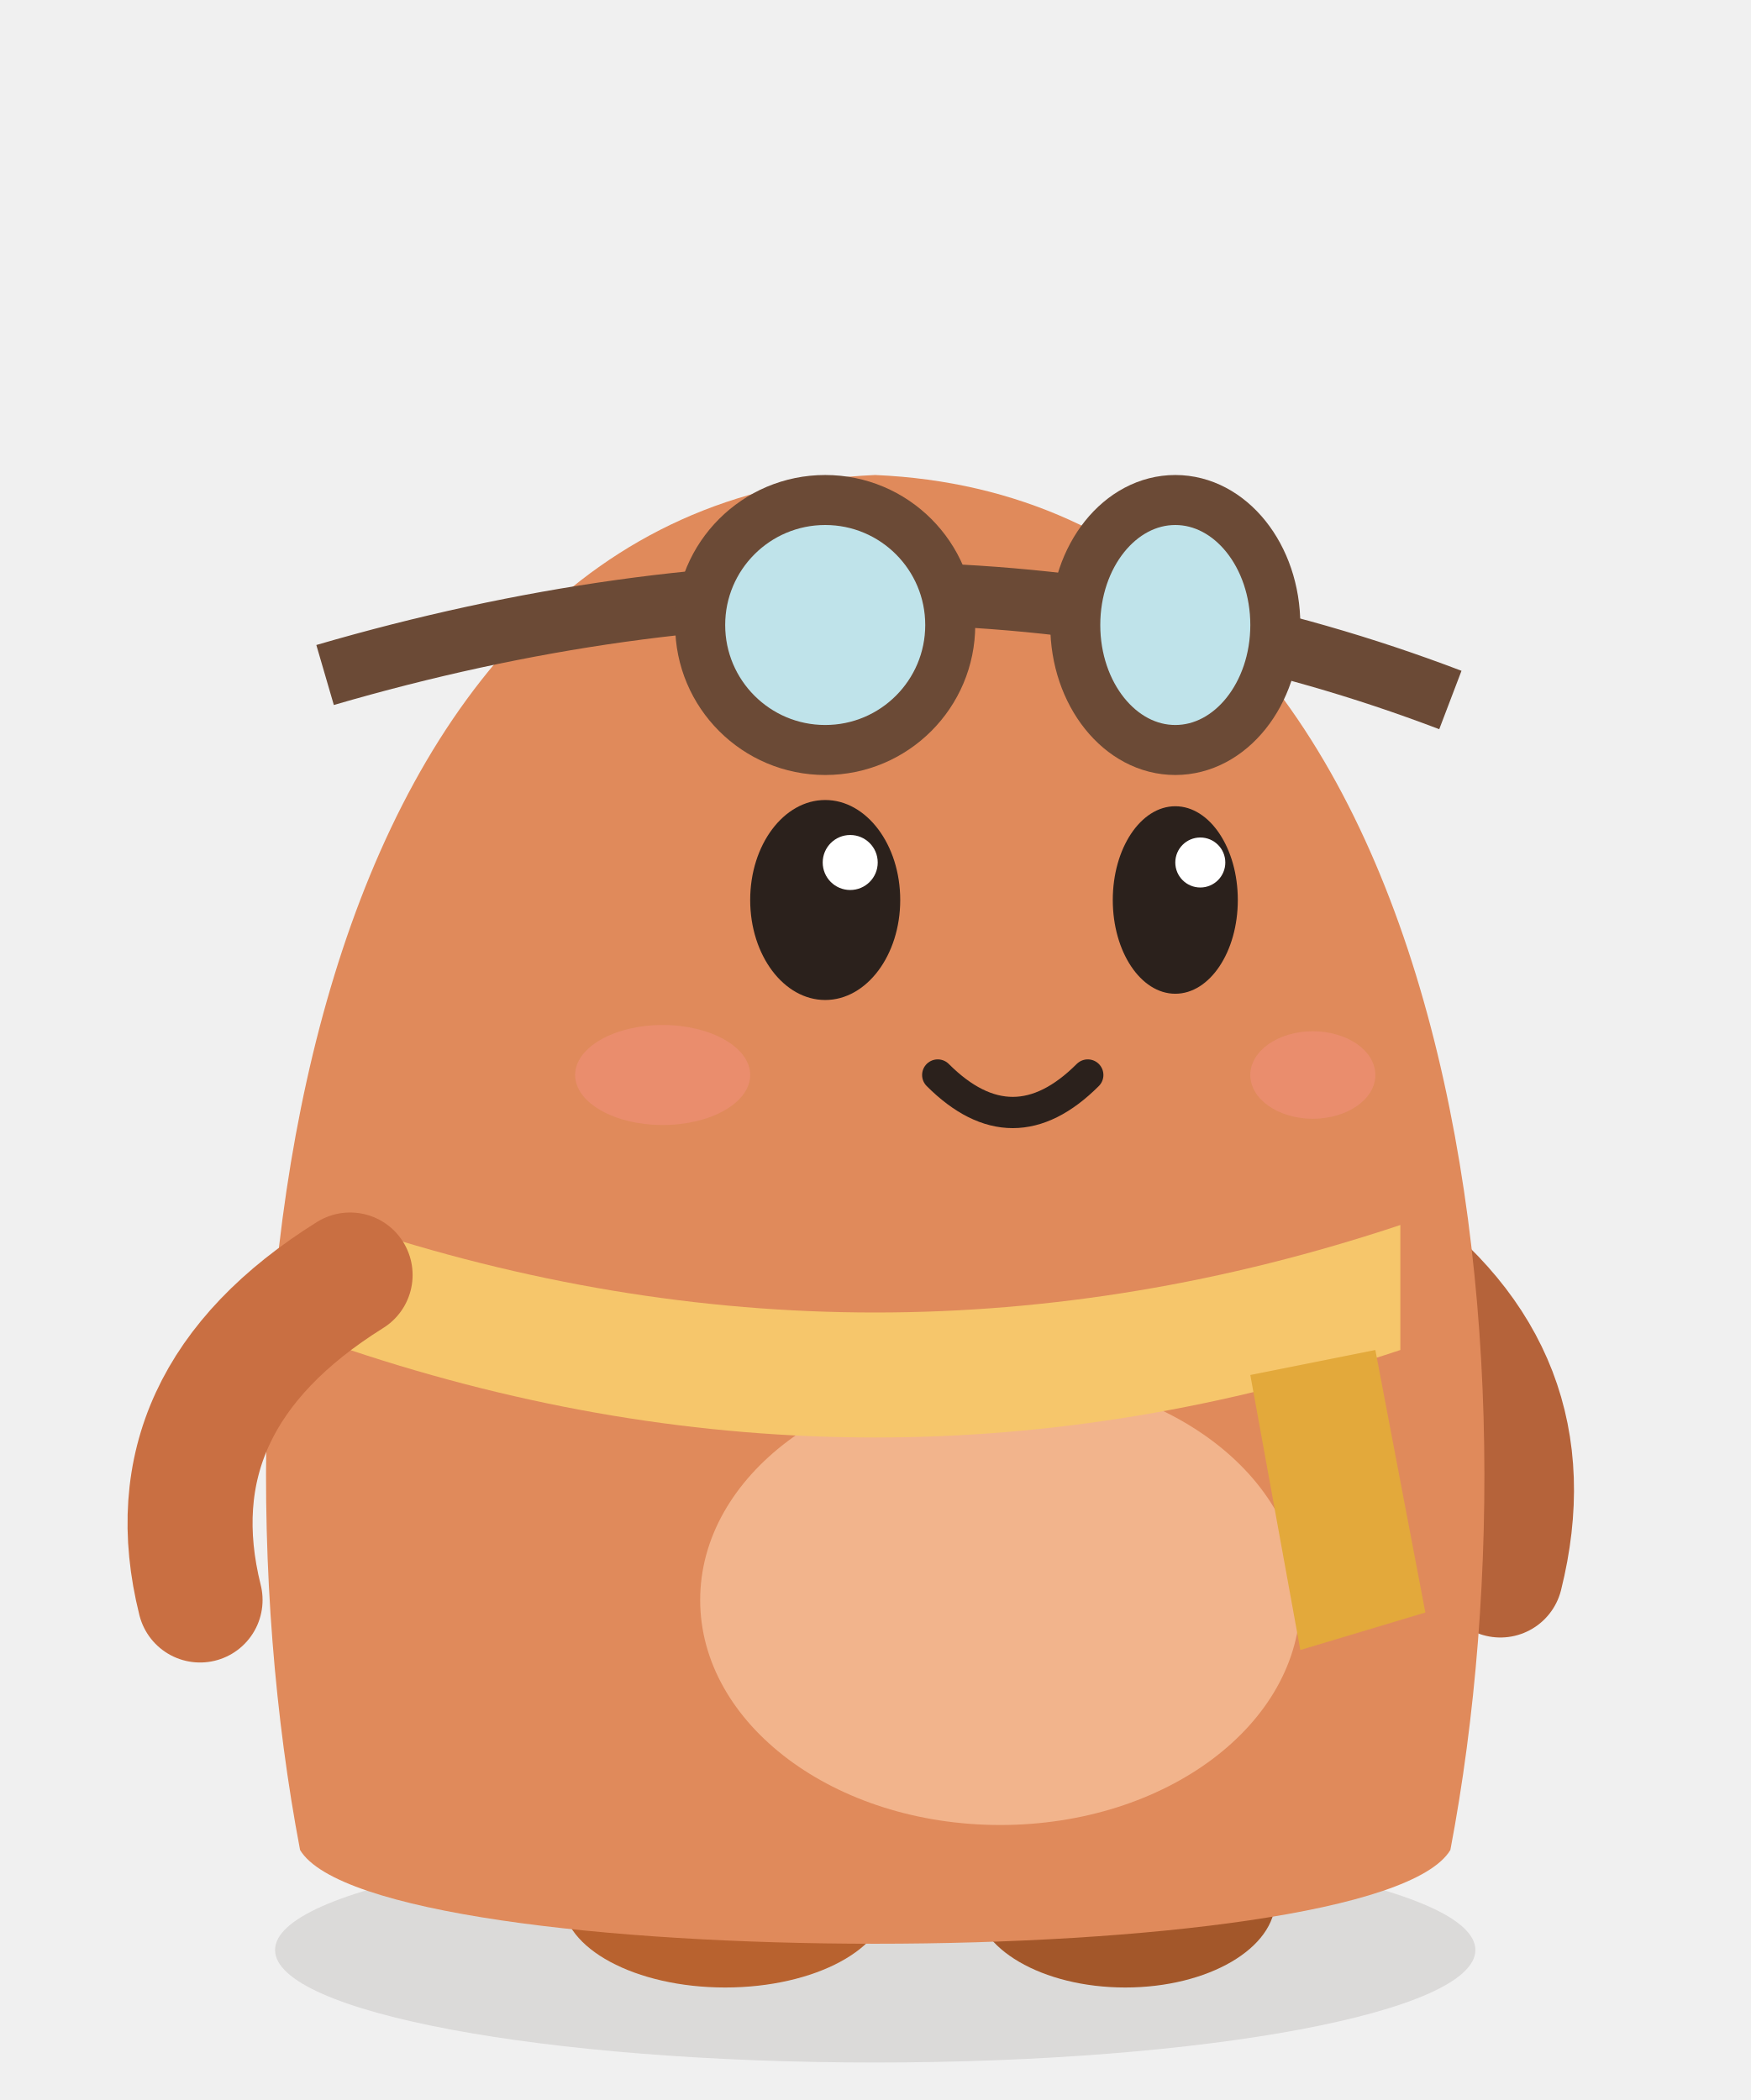
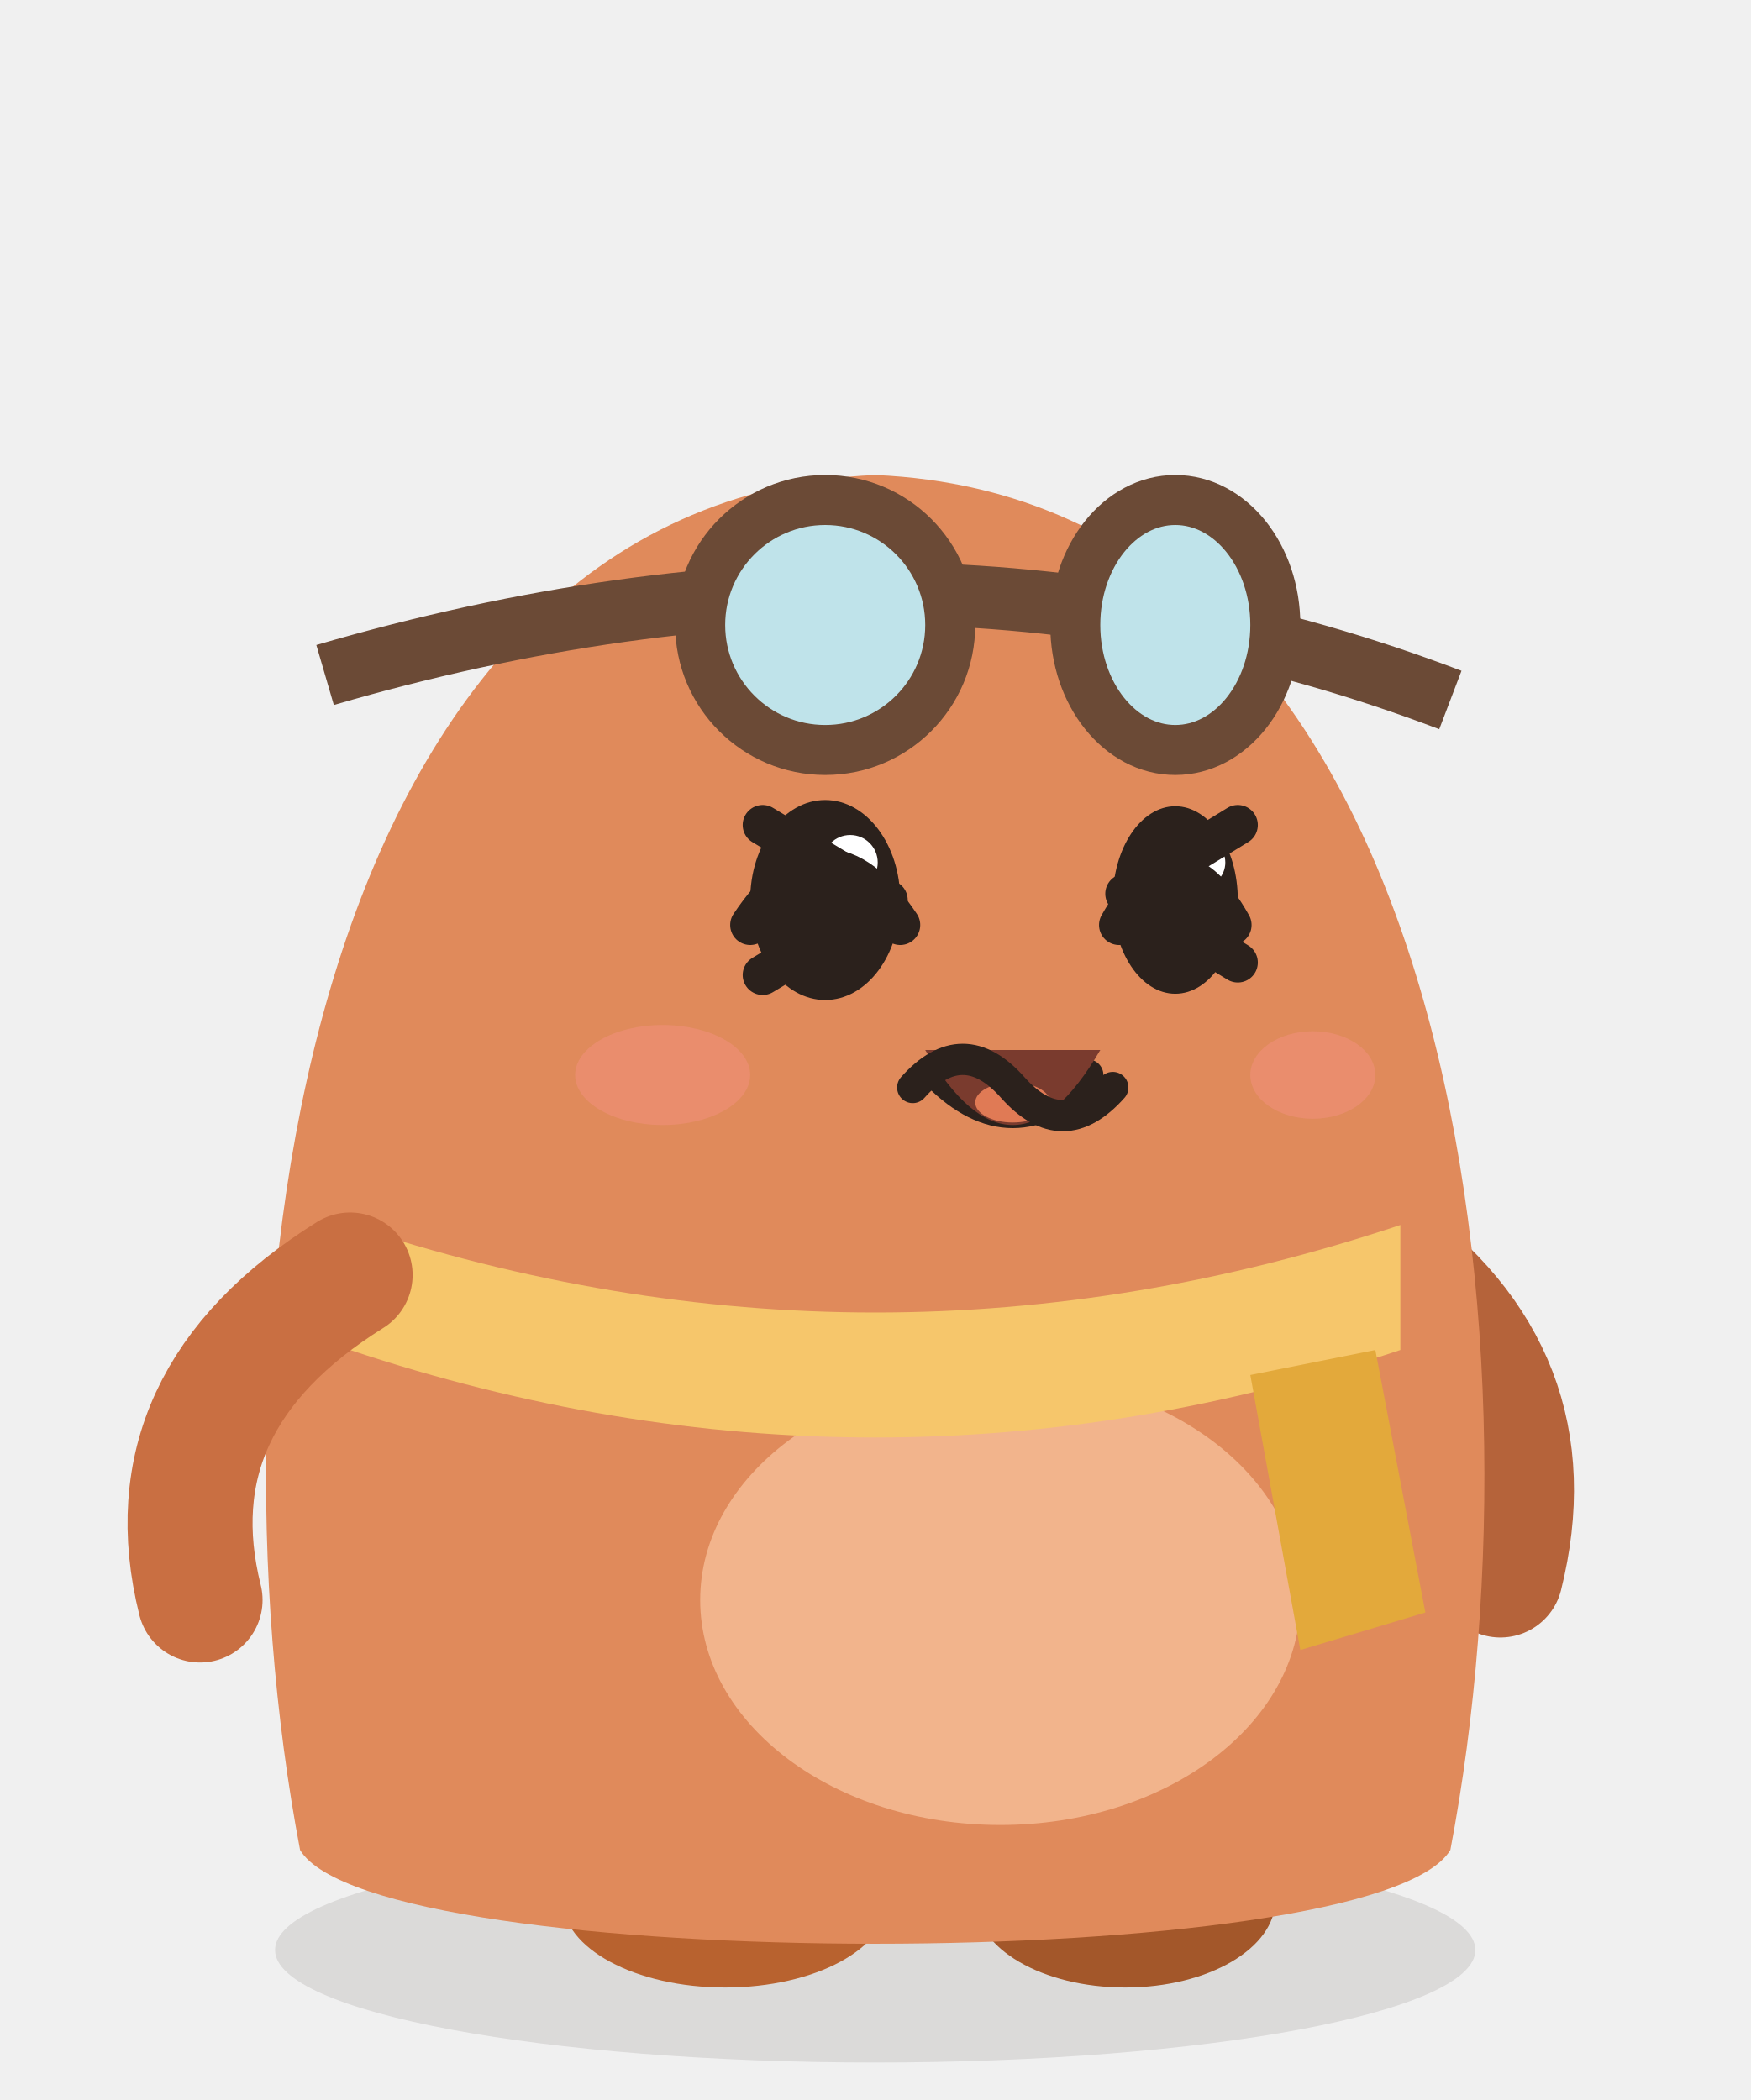
<svg xmlns="http://www.w3.org/2000/svg" viewBox="-70 -152 140 168" width="280" height="336">
  <g id="shadow">
    <ellipse cx="0" cy="4" rx="48" ry="9" fill="#3B2F2A" opacity="0.12" />
  </g>
  <g id="foot-near" data-pivot="-12 0">
    <ellipse cx="-12" cy="0" rx="13" ry="7" fill="#B8622F" />
  </g>
  <g id="foot-far" data-pivot="20 0">
    <ellipse cx="20" cy="0" rx="12" ry="7" fill="#A3572A" />
  </g>
  <g id="arm-far" data-pivot="40 -52">
    <path d="M40 -52 q14 10 10 26" fill="none" stroke="#B5633A" stroke-width="10" stroke-linecap="round" />
  </g>
  <g id="body">
    <path d="M-46 -4 C-54 -46 -46 -112 0 -114 C46 -112 54 -46 46 -4 C40 6 -40 6 -46 -4 Z" fill="#E08A5B" />
  </g>
  <g id="belly">
    <ellipse cx="10" cy="-24" rx="24" ry="18" fill="#F2B48C" />
  </g>
  <g id="scarf">
    <path d="M-42 -54 Q0 -40 42 -54 L42 -44 Q0 -30 -42 -44 Z" fill="#F6C66B" />
  </g>
  <g id="scarf-tail" data-pivot="30 -42">
    <path d="M30 -42 L34 -20 L44 -23 L40 -44 Z" fill="#E3A93B" />
  </g>
  <g id="eyes" data-pivot="10 -80">
    <ellipse cx="-4" cy="-80" rx="6" ry="8" fill="#2B211C" />
    <ellipse cx="24" cy="-80" rx="5" ry="7.5" fill="#2B211C" />
    <circle cx="-2" cy="-83" r="2.2" fill="#FFFFFF" />
    <circle cx="26" cy="-83" r="2" fill="#FFFFFF" />
  </g>
  <g id="cheeks">
    <ellipse cx="-17" cy="-66" rx="7" ry="4" fill="#F08F7A" opacity="0.6" />
    <ellipse cx="35" cy="-66" rx="5" ry="3.5" fill="#F08F7A" opacity="0.6" />
  </g>
  <g id="mouth">
    <path d="M5 -66 q6 6 12 0" fill="none" stroke="#2B211C" stroke-width="2.5" stroke-linecap="round" />
  </g>
+   <g id="eyes-happy">
+     <path d="M-10 -78 q6 -9 12 0 M19.5 -78 q4.5 -8 9 0" fill="none" stroke="#2B211C" stroke-width="3.2" stroke-linecap="round" />
+   </g>
+   <g id="mouth-open">
+     <path d="M4 -68 q7 12 14 0 Z" fill="#7A3B2E" />
+     <ellipse cx="11" cy="-63.8" rx="3" ry="1.6" fill="#E07A55" />
+   </g>
+   <g id="eyes-squeeze">
+     <path d="M-9 -86 l10 6 l-10 6 M29 -86 l-9 5.5 l9 5.5" fill="none" stroke="#2B211C" stroke-width="3.2" stroke-linecap="round" stroke-linejoin="round" />
+   </g>
+   <g id="mouth-wavy">
+     <path d="M3 -65 q4 -4.5 8 0 q4 4.5 8 0" fill="none" stroke="#2B211C" stroke-width="2.5" stroke-linecap="round" />
+   </g>
  <g id="headwear-goggles">
    <path d="M-44 -98 Q4 -112 46 -96" fill="none" stroke="#6B4A36" stroke-width="5" />
    <circle cx="-4" cy="-102" r="10" fill="#BFE3EA" stroke="#6B4A36" stroke-width="4" />
    <ellipse cx="24" cy="-102" rx="8" ry="10" fill="#BFE3EA" stroke="#6B4A36" stroke-width="4" />
  </g>
  <g id="arm-near" data-pivot="-42 -50">
    <path d="M-42 -50 q-16 10 -12 26" fill="none" stroke="#C96F42" stroke-width="10" stroke-linecap="round" />
  </g>
  <g id="anchors" display="none">
    <circle id="anchor-headwear" cx="0" cy="-114" r="0" />
    <circle id="anchor-fx-head" cx="32" cy="-124" r="0" />
    <circle id="anchor-fx-brow" cx="-20" cy="-96" r="0" />
    <circle id="anchor-fx-ground" cx="0" cy="0" r="0" />
  </g>
</svg>
